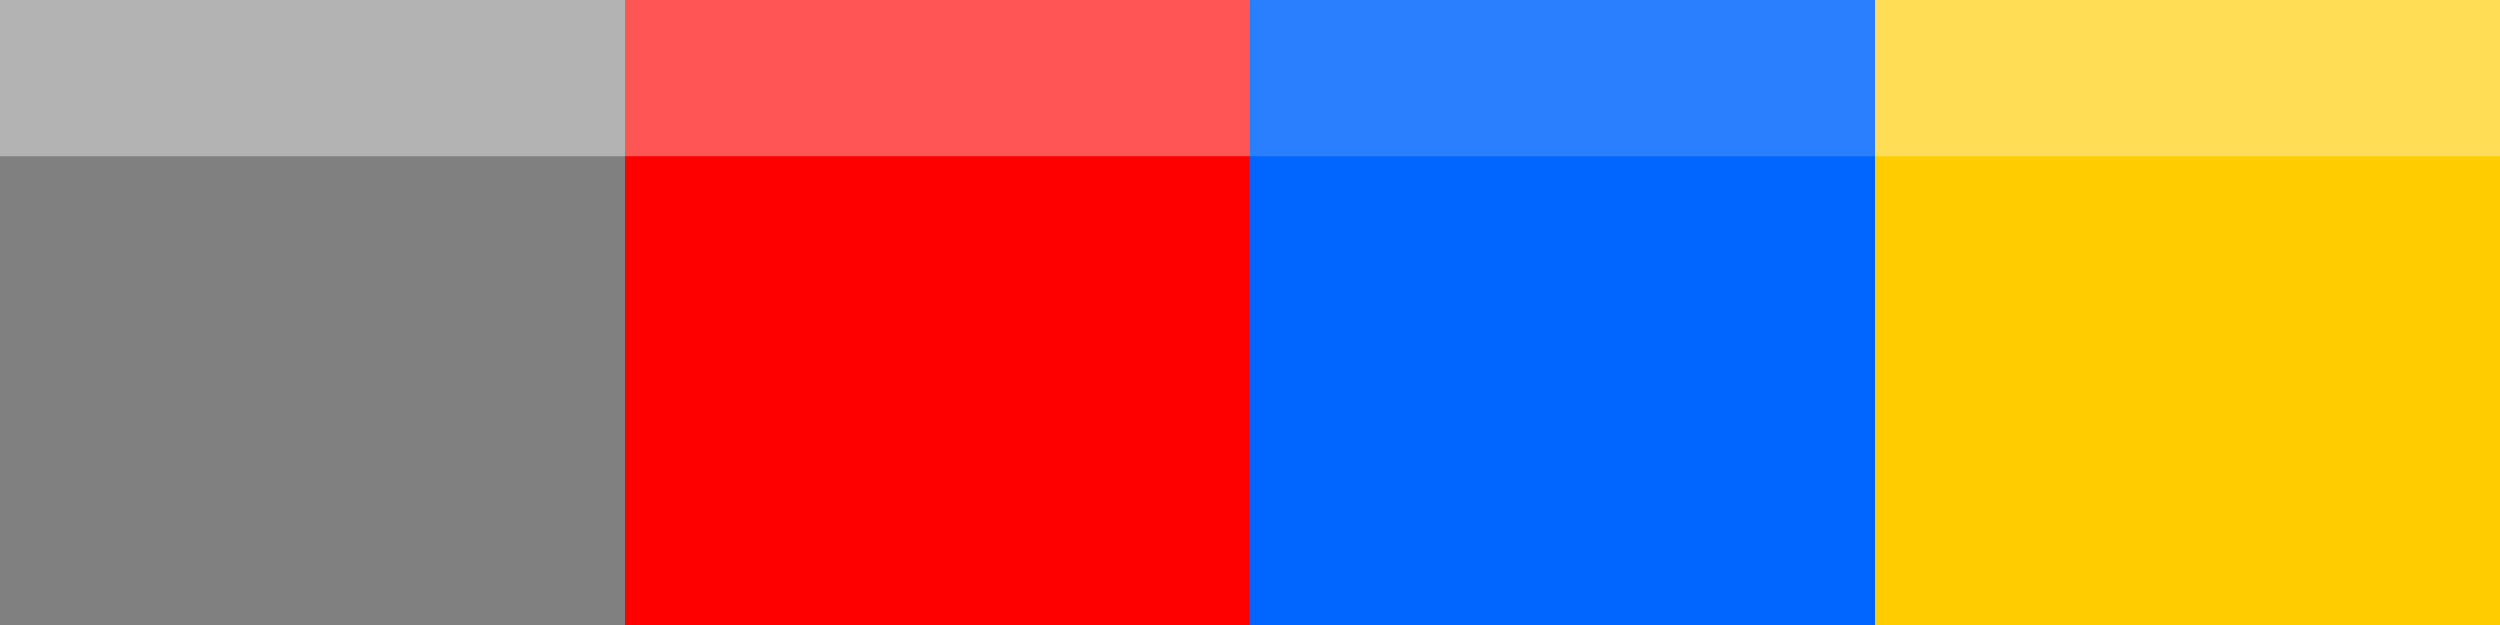
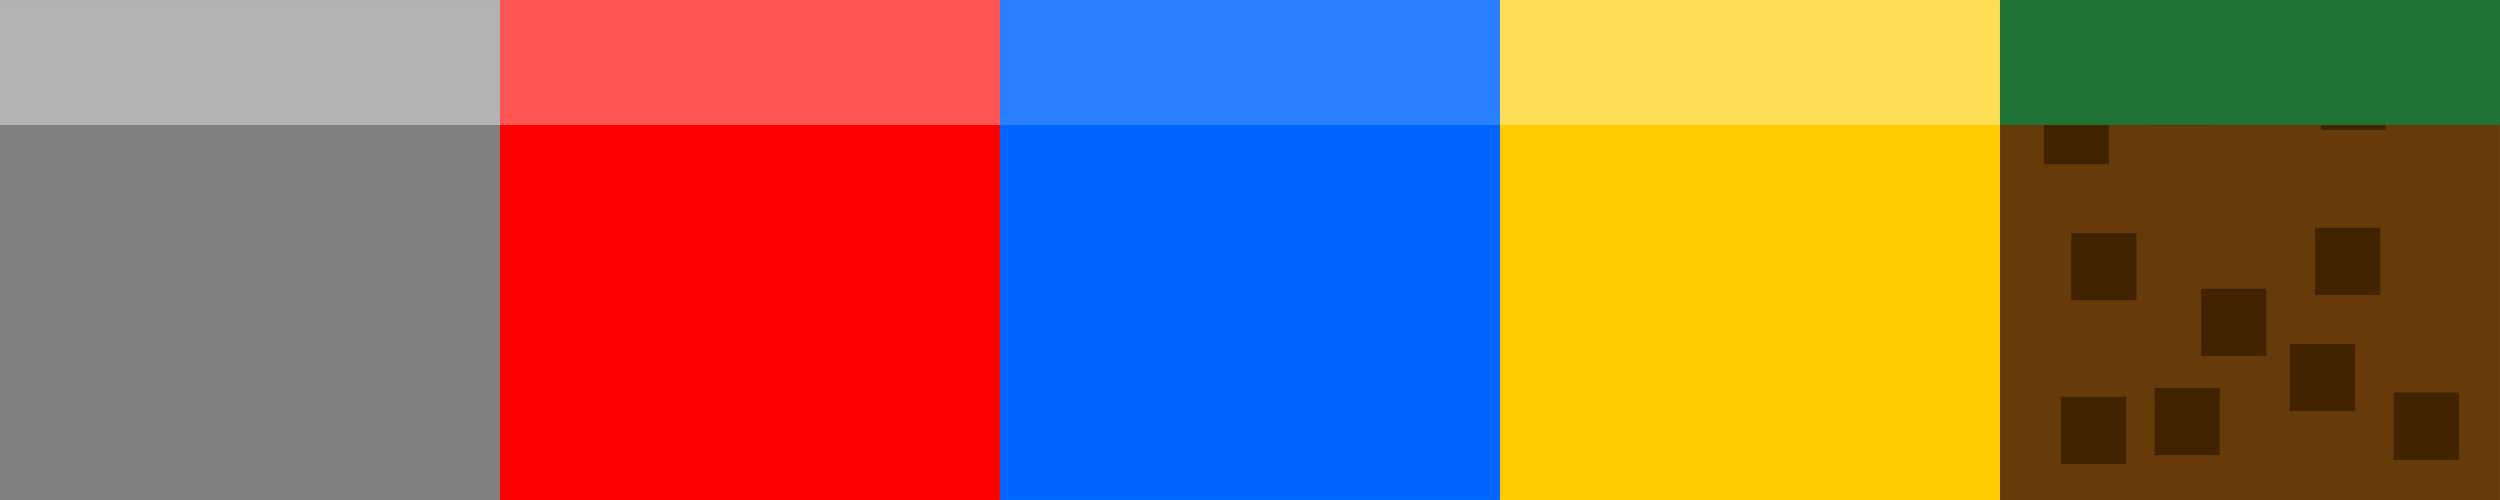
- <svg xmlns="http://www.w3.org/2000/svg" width="256" height="64" viewBox="0 0 67.733 16.933" version="1.1" id="svg5">
+ <svg xmlns="http://www.w3.org/2000/svg" width="320" height="64" viewBox="0 0 84.667 16.933" version="1.1" id="svg5">
  <defs id="defs2" />
  <g id="layer1">
    <rect style="fill:#808080;stroke-width:1.587;paint-order:stroke fill markers" id="rect290" width="16.933" height="16.933" x="0" y="0" rx="1.174986e-16" ry="1.174986e-16" />
    <rect style="fill:#b3b3b3;stroke-width:1.587;paint-order:stroke fill markers" id="rect292" width="16.933" height="4.233" x="0" y="0" rx="1.174986e-16" ry="1.174986e-16" />
    <rect style="fill:#ff0000;stroke-width:1.587;paint-order:stroke fill markers" id="rect425" width="16.933" height="16.933" x="16.933" y="8.9190671e-08" rx="1.174986e-16" ry="1.174986e-16" />
    <rect style="fill:#ff5555;stroke-width:1.587;paint-order:stroke fill markers" id="rect427" width="16.933" height="4.233" x="16.933" y="8.9190671e-08" rx="1.174986e-16" ry="1.174986e-16" />
    <rect style="fill:#0066ff;stroke-width:1.587;paint-order:stroke fill markers" id="rect429" width="16.933" height="16.933" x="33.867" y="1.7838134e-07" rx="1.174986e-16" ry="1.174986e-16" />
    <rect style="fill:#2a7fff;stroke-width:1.587;paint-order:stroke fill markers" id="rect431" width="16.933" height="4.233" x="33.867" y="1.7838134e-07" rx="1.174986e-16" ry="1.174986e-16" />
    <rect style="fill:#ffcc00;stroke-width:1.587;paint-order:stroke fill markers" id="rect429-3" width="16.933" height="16.933" x="50.8" y="8.9190671e-08" rx="1.174986e-16" ry="1.174986e-16" />
    <rect style="fill:#ffdd55;stroke-width:1.587;paint-order:stroke fill markers" id="rect431-6" width="16.933" height="4.233" x="50.8" y="8.9190671e-08" rx="1.174986e-16" ry="1.174986e-16" />
+     <rect style="fill:#412300;fill-opacity:1;stroke-width:1.058" id="rect3" width="2.211" height="2.278" x="14.538" y="-15.208" />
+     <g id="g27" transform="translate(-2.645834,-2.116667)">
+       <rect style="fill:#673b09;fill-opacity:1;stroke-width:1.587;paint-order:stroke fill markers" id="rect290-5" width="16.933" height="16.933" x="70.379" y="2.117" rx="1.174986e-16" ry="1.174986e-16" />
+       <rect style="fill:#412300;fill-opacity:1;stroke-width:1.058" id="rect14" width="2.211" height="2.278" x="72.441" y="15.551" />
+       <rect style="fill:#412300;fill-opacity:1;stroke-width:1.058" id="rect15" width="2.211" height="2.278" x="72.789" y="10.01" />
+       <rect style="fill:#412300;fill-opacity:1;stroke-width:1.058" id="rect16" width="2.211" height="2.278" x="71.862" y="5.402" />
+       <rect style="fill:#412300;fill-opacity:1;stroke-width:1.058" id="rect19" width="2.211" height="2.278" x="75.611" y="15.253" />
+       <rect style="fill:#412300;fill-opacity:1;stroke-width:1.058" id="rect20" width="2.211" height="2.278" x="75.339" y="4.086" />
+       <rect style="fill:#412300;fill-opacity:1;stroke-width:1.058" id="rect21" width="2.211" height="2.278" x="80.196" y="13.764" />
+       <rect style="fill:#412300;fill-opacity:1;stroke-width:1.058" id="rect22" width="2.211" height="2.278" x="83.712" y="15.411" />
+       <rect style="fill:#412300;fill-opacity:1;stroke-width:1.058" id="rect25" width="2.211" height="2.278" x="81.243" y="4.238" />
+       <rect style="fill:#1f7334;fill-opacity:1;stroke-width:1.587;paint-order:stroke fill markers" id="rect292-1" width="16.933" height="4.233" x="70.379" y="2.117" rx="1.174986e-16" ry="1.174986e-16" />
+       <rect style="fill:#412300;fill-opacity:1;stroke-width:1.058" id="rect26" width="2.211" height="2.278" x="81.048" y="9.827" />
+       <rect style="fill:#412300;fill-opacity:1;stroke-width:1.058" id="rect27" width="2.211" height="2.278" x="77.19" y="11.894" />
+     </g>
  </g>
</svg>
